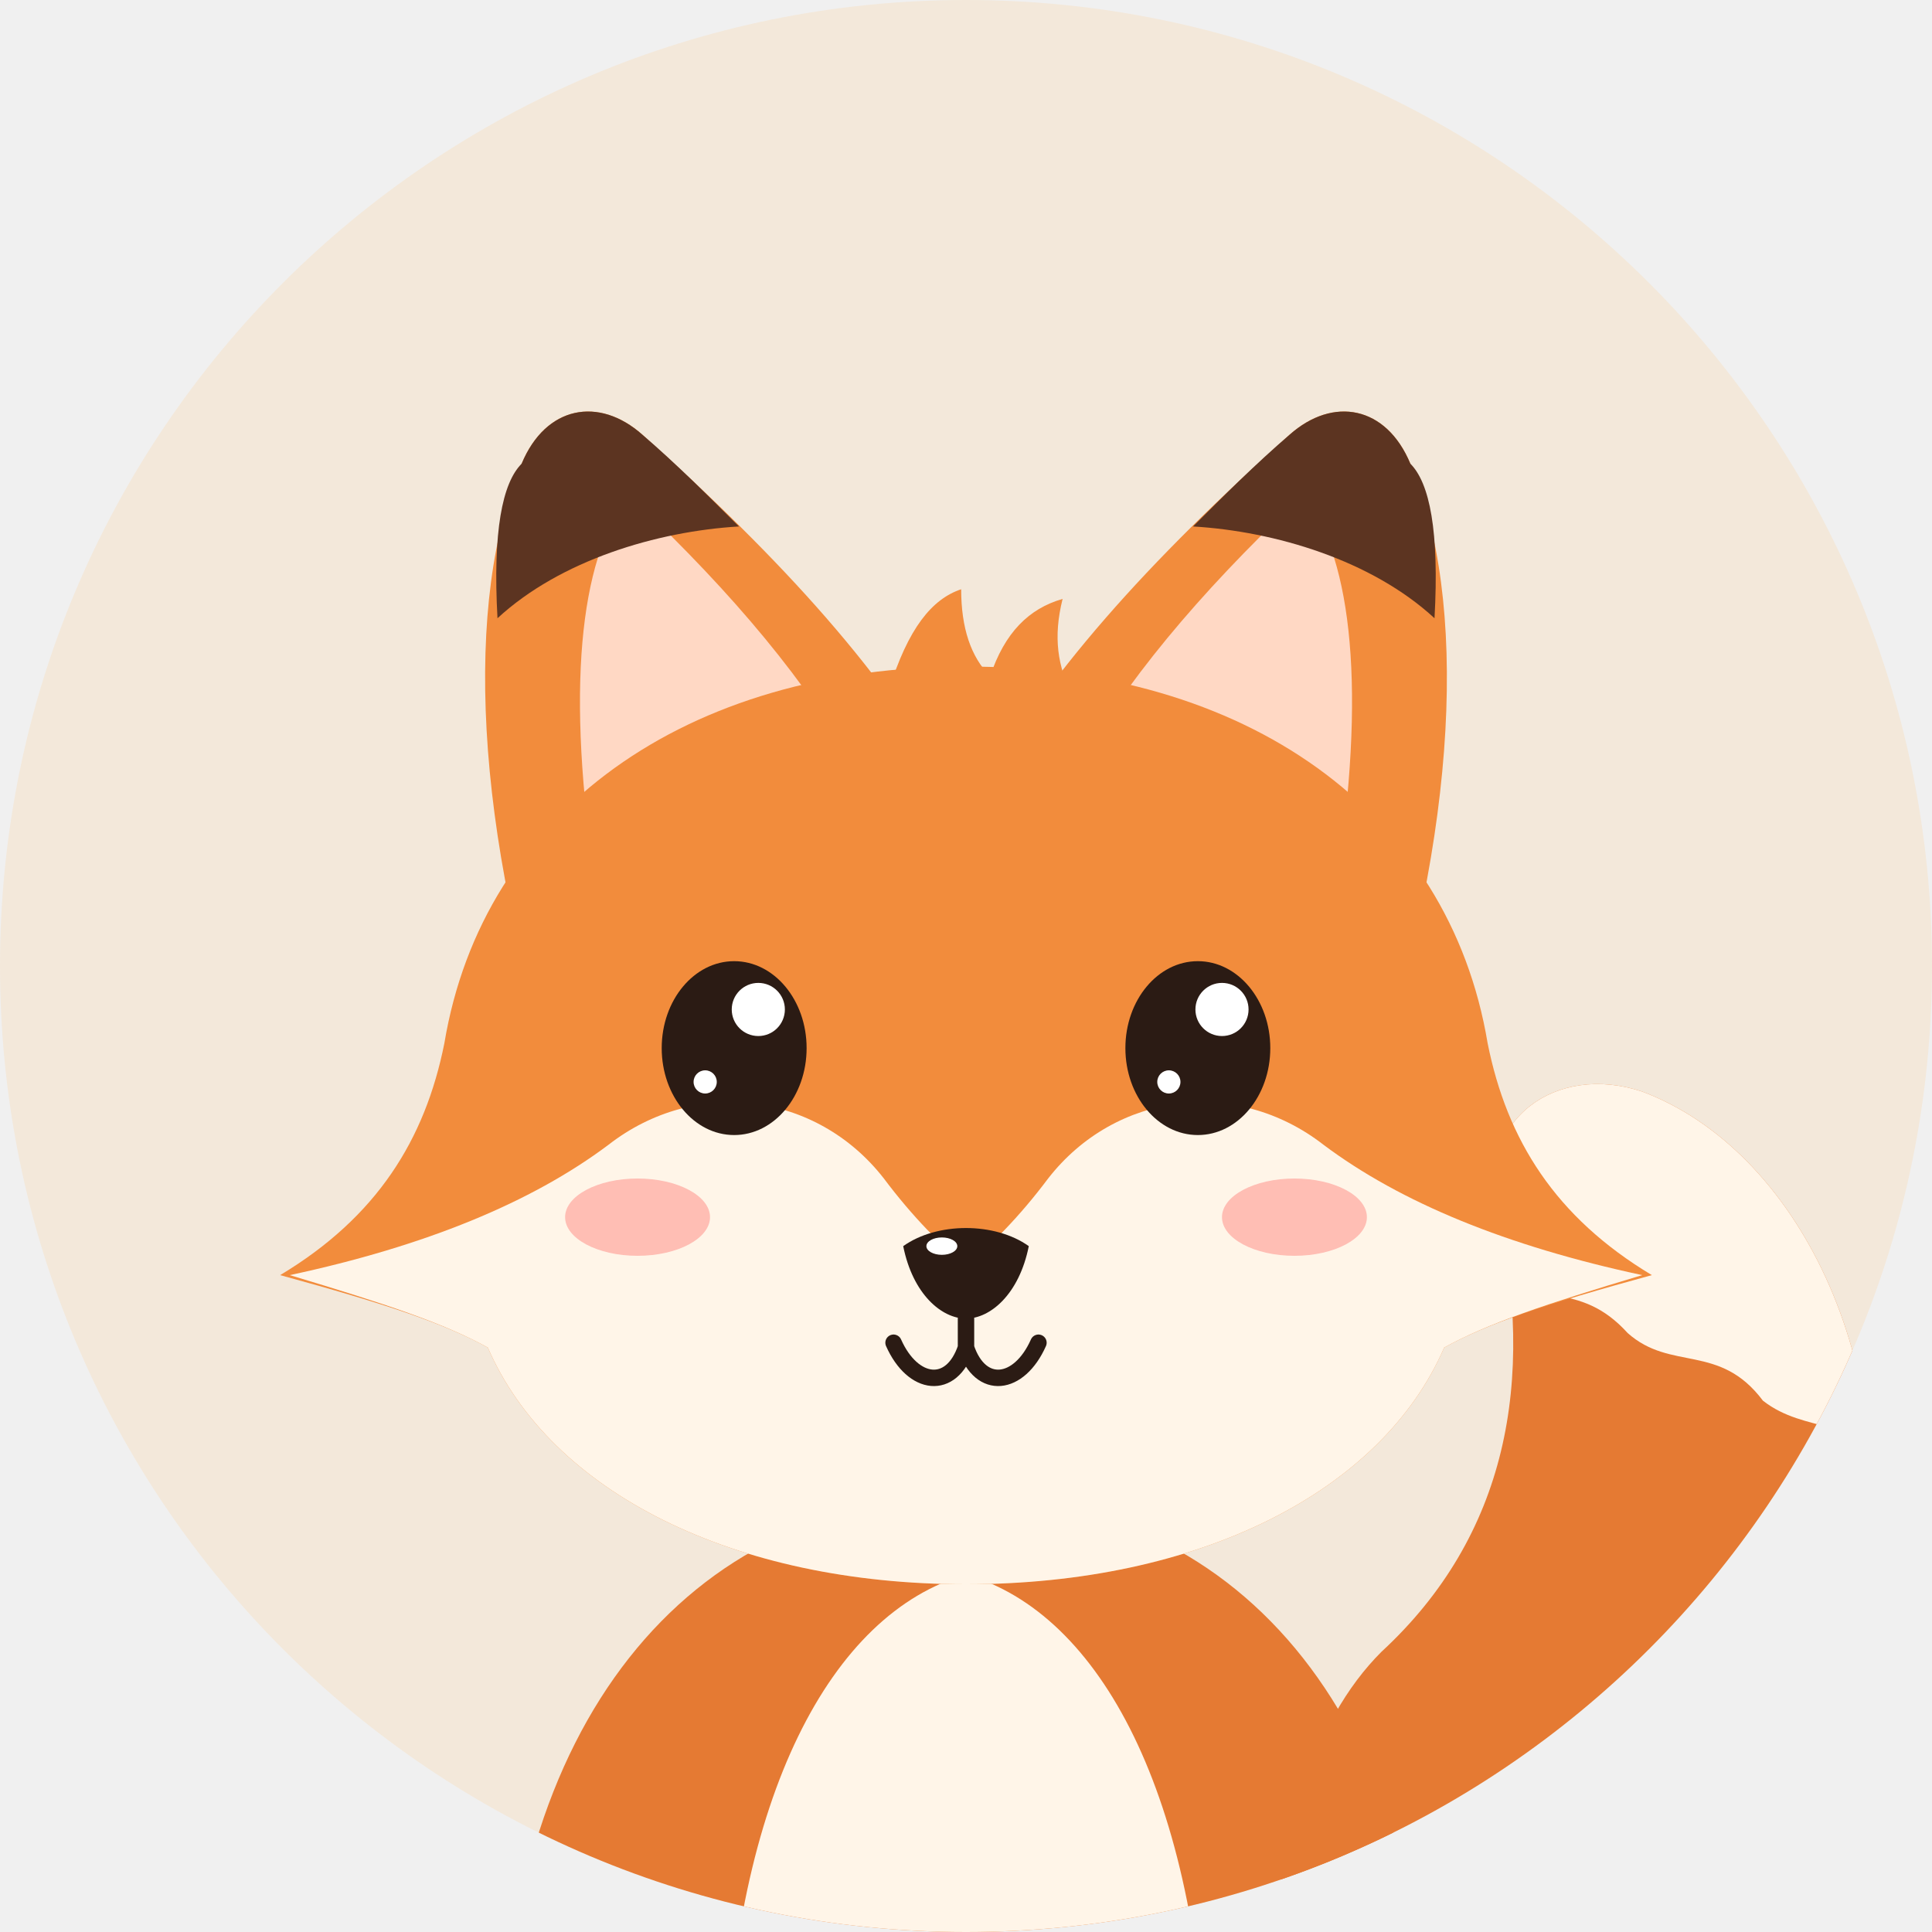
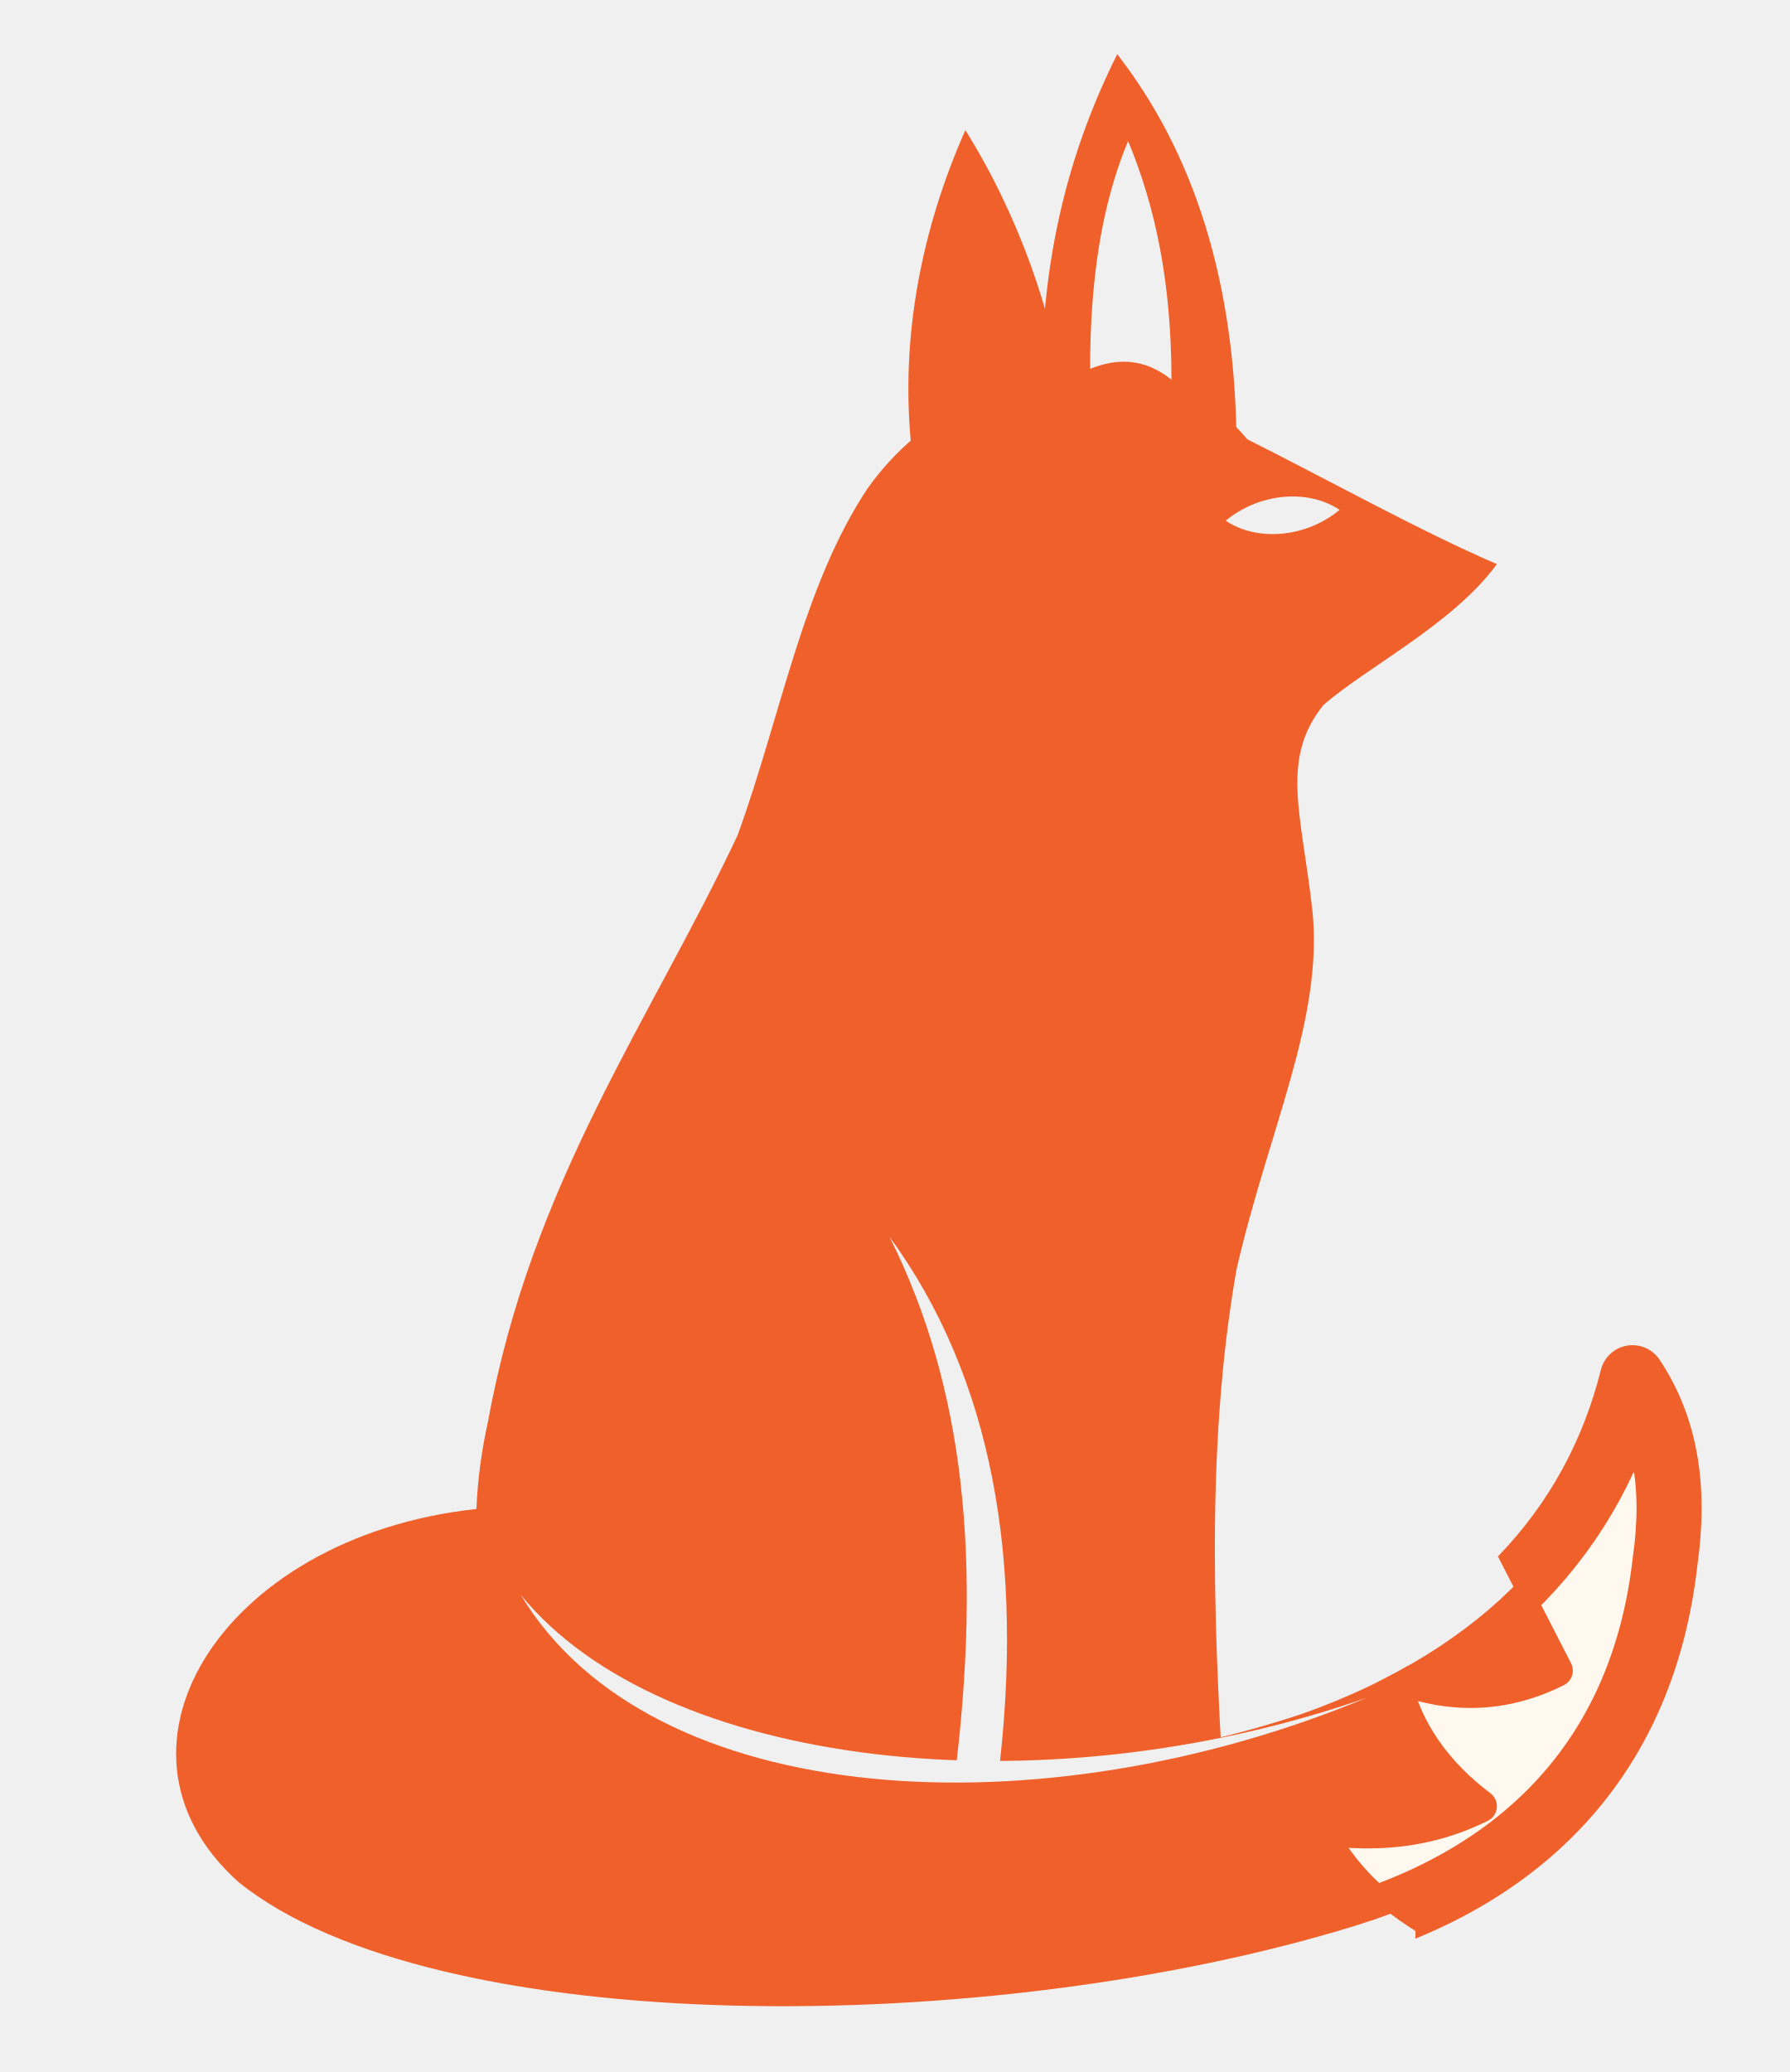
- <svg xmlns="http://www.w3.org/2000/svg" viewBox="0 0 400 400" width="400" height="400">
-   <style>.fx-o{fill:#f28c3c}.fx-o2{fill:#e57a33}.fx-c{fill:#fff5e8}.fx-in{fill:#ffd8c4}.fx-dk{fill:#5c3421}.fx-ink{fill:#2b1b14}.fx-hi{fill:#fff}.fx-blush{fill:#ff9f98;opacity:.65}.fx-line{fill:none;stroke:#2b1b14;stroke-width:3.4;stroke-linecap:round;stroke-linejoin:round}</style>
+ <svg xmlns="http://www.w3.org/2000/svg" viewBox="70 18 330 382" width="330" height="382">
+   <style>.fl-o{fill:#f0602a}.fl-tip{fill:#fff8ef}.fl-tip-line{fill:none;stroke:#f0602a;stroke-width:6;stroke-linejoin:round}.fl-tip-edge{stroke-width:12}.fl-lines,.fl-shine,.fl-ring{display:none}</style>
  <defs>
-     <clipPath id="fx-round">
-       <circle cx="200" cy="200" r="200" />
+     <clipPath id="fls-tail">
+       <path d="M 160 296 C 112 300 86 340 114 365 C 150 394 252 394 320 373 C 352 363 373 341 377 306 C 379 292 377 281 371 272 C 364 300 344 322 310 334 C 262 350 200 348 176 326 C 168 318 162 306 160 296 Z" />
    </clipPath>
+     <clipPath id="fls-tipzone">
+       <path d="M 318 250 L 420 250 L 420 420 L 314 420 C 322 402 331 388 331 374 C 323 369 317 363 313 355 C 325 357 335 355 343 351 C 335 345 329 337 327 327 C 337 331 347 331 357 326 Z" />
+     </clipPath>
+     <mask id="fls-cut" maskUnits="userSpaceOnUse" x="-100" y="-100" width="600" height="600">
+       <rect x="-100" y="-100" width="600" height="600" fill="#fff" />
+       <path class="fl-gap" d="M 166 312 C 192 344 262 352 322 331 C 262 356 190 352 166 312 Z" fill="#000" />
+       <path class="fl-gap" d="M 234 246 C 253 272 259 306 254 346 C 250 346 248 346 246 346 C 251 306 248 274 234 246 Z" fill="#000" />
+       <path class="fl-gap" d="M 271 86 C 271 70 273 56 278 44 C 283 56 286 70 286 88 C 281 84 276 84 271 86 Z" fill="#000" />
+       <path class="fl-eye" d="M 296 114 C 302 109 311 108 317 112 C 311 117 302 118 296 114 Z" fill="#000" />
+     </mask>
+     <mask id="fls-reveal" maskUnits="userSpaceOnUse" x="-100" y="-100" width="600" height="600">
+       <circle class="fl-reveal" cx="170" cy="330" r="520" fill="#fff" />
+     </mask>
+     <clipPath id="fls-shape">
+       <path d="M 346 122 C 332 116 314 106 300 99 C 294 92 286 86 276 86 C 256 86 240 94 230 108 C 218 126 214 150 206 172 C 190 206 168 236 160 280 C 152 316 166 346 198 354 L 296 354 C 294 322 292 286 298 252 C 304 226 314 206 312 186 C 310 168 306 158 314 148 C 322 141 338 133 346 122 Z" />
+       <path d="M 238 100 C 236 80 240 60 248 42 C 258 58 264 76 266 90 Z" />
+       <path d="M 262 90 C 262 68 266 48 276 28 C 290 46 298 70 298 101 C 290 95 282 91 262 90 Z" />
+       <path d="M 160 296 C 112 300 86 340 114 365 C 150 394 252 394 320 373 C 352 363 373 341 377 306 C 379 292 377 281 371 272 C 364 300 344 322 310 334 C 262 350 200 348 176 326 C 168 318 162 306 160 296 Z" />
+     </clipPath>
+     <linearGradient id="fls-shine" x1="0" y1="0" x2="1" y2="0">
+       <stop offset="0" stop-color="#fff" stop-opacity="0" />
+       <stop offset=".5" stop-color="#fff" stop-opacity=".55" />
+       <stop offset="1" stop-color="#fff" stop-opacity="0" />
+     </linearGradient>
  </defs>
-   <circle cx="200" cy="200" r="200" fill="#f3e8da" />
-   <g clip-path="url(#fx-round)">
-     <g transform="translate(0 12)">
-       <g class="fx-all">
-         <defs>
-           <clipPath id="fx-tail-clip">
-             <path d="M 262 420 C 318 414 376 378 386 318 C 394 270 372 226 340 214 C 322 208 306 220 310 238 C 318 274 312 306 286 330 C 272 344 262 370 262 420 Z" />
-           </clipPath>
-         </defs>
-         <g class="fx-tail">
-           <path class="fx-o2" d="M 262 420 C 318 414 376 378 386 318 C 394 270 372 226 340 214 C 322 208 306 220 310 238 C 318 274 312 306 286 330 C 272 344 262 370 262 420 Z" />
-           <path class="fx-c" clip-path="url(#fx-tail-clip)" d="M 280 150 L 420 150 L 420 300 C 410 296 402 290 393 293 C 384 281 374 285 365 278 C 356 266 346 272 337 264 C 327 253 318 258 300 252 Z" />
-         </g>
-         <path class="fx-o2" d="M 104 420 C 104 346 142 298 200 298 C 258 298 296 346 296 420 Z" />
-         <path class="fx-c" d="M 150 420 C 152 360 172 322 200 314 C 228 322 248 360 250 420 Z" />
-         <g class="fx-head">
-           <g class="fx-ear fx-ear-l">
-             <path class="fx-o" d="M 116 214 C 98 160 96 112 108 84 C 113 72 124 70 133 78 C 162 104 184 128 198 154 Z" />
-             <path class="fx-in" d="M 128 196 C 118 150 118 118 125 100 C 128 94 134 94 139 99 C 158 118 172 136 182 156 Z" />
-             <path class="fx-dk" d="M 103 116 C 102 98 104 88 108 84 C 113 72 124 70 133 78 C 140 84 147 91 153 97 C 136 98 116 104 103 116 Z" />
-           </g>
-           <g class="fx-ear fx-ear-r">
-             <path class="fx-o" d="M 284 214 C 302 160 304 112 292 84 C 287 72 276 70 267 78 C 238 104 216 128 202 154 Z" />
-             <path class="fx-in" d="M 272 196 C 282 150 282 118 275 100 C 272 94 266 94 261 99 C 242 118 228 136 218 156 Z" />
-             <path class="fx-dk" d="M 297 116 C 298 98 296 88 292 84 C 287 72 276 70 267 78 C 260 84 253 91 247 97 C 264 98 284 104 297 116 Z" />
-           </g>
-           <path class="fx-o" d="M 200 126 C 258 126 300 156 308 204 C 312 224 322 240 342 252 C 320 258 308 262 299 267 C 286 297 248 316 200 316 C 152 316 114 297 101 267 C 92 262 80 258 58 252 C 78 240 88 224 92 204 C 100 156 142 126 200 126 Z" />
-           <path class="fx-o" d="M 184 131 C 188 118 193 112 199 110 C 199 118 201 124 205 128 C 208 119 213 114 220 112 C 218 120 219 126 222 132 Z" />
-           <path class="fx-c" d="M 60 252 C 88 246 110 237 126 225 C 144 211 169 214 183 232 C 189 240 195 246 200 250 C 205 246 211 240 217 232 C 231 214 256 211 274 225 C 290 237 312 246 340 252 C 320 258 308 262 299 267 C 286 297 248 316 200 316 C 152 316 114 297 101 267 C 92 262 80 258 60 252 Z" />
-           <ellipse class="fx-blush" cx="132" cy="240" rx="15" ry="8" />
-           <ellipse class="fx-blush" cx="268" cy="240" rx="15" ry="8" />
-           <g class="fx-eyes">
-             <g class="fx-eye">
-               <ellipse class="fx-ink" cx="152" cy="205" rx="15" ry="18" />
-               <circle class="fx-hi" cx="157" cy="197" r="5.5" />
-               <circle class="fx-hi" cx="146" cy="212" r="2.4" />
-             </g>
-             <g class="fx-eye">
-               <ellipse class="fx-ink" cx="248" cy="205" rx="15" ry="18" />
-               <circle class="fx-hi" cx="253" cy="197" r="5.5" />
-               <circle class="fx-hi" cx="242" cy="212" r="2.4" />
-             </g>
-           </g>
-           <path class="fx-ink" d="M 187 246 C 194 241 206 241 213 246 C 211 256 205 261 200 261 C 195 261 189 256 187 246 Z" />
-           <ellipse class="fx-hi" cx="195" cy="246" rx="3.2" ry="1.8" />
-           <path class="fx-line" d="M 200 261 L 200 267 M 185 266 C 189 275 197 276 200 267 C 203 276 211 275 215 266" />
-         </g>
+   <circle class="fl-ring" cx="256" cy="224" r="150" />
+   <g class="fl-lines">
+     <path class="fl-line" pathLength="1" d="M 346 122 C 332 116 314 106 300 99 C 294 92 286 86 276 86 C 256 86 240 94 230 108 C 218 126 214 150 206 172 C 190 206 168 236 160 280 C 152 316 166 346 198 354 L 296 354 C 294 322 292 286 298 252 C 304 226 314 206 312 186 C 310 168 306 158 314 148 C 322 141 338 133 346 122 Z" />
+     <path class="fl-line" pathLength="1" d="M 238 100 C 236 80 240 60 248 42 C 258 58 264 76 266 90 Z" />
+     <path class="fl-line" pathLength="1" d="M 262 90 C 262 68 266 48 276 28 C 290 46 298 70 298 101 C 290 95 282 91 262 90 Z" />
+     <path class="fl-line" pathLength="1" d="M 160 296 C 112 300 86 340 114 365 C 150 394 252 394 320 373 C 352 363 373 341 377 306 C 379 292 377 281 371 272 C 364 300 344 322 310 334 C 262 350 200 348 176 326 C 168 318 162 306 160 296 Z" />
+   </g>
+   <g mask="url(#fls-reveal)">
+     <g class="fl-fill" mask="url(#fls-cut)">
+       <g class="fl-tail">
+         <path class="fl-o" d="M 160 296 C 112 300 86 340 114 365 C 150 394 252 394 320 373 C 352 363 373 341 377 306 C 379 292 377 281 371 272 C 364 300 344 322 310 334 C 262 350 200 348 176 326 C 168 318 162 306 160 296 Z" />
+         <path class="fl-tip" clip-path="url(#fls-tail)" d="M 318 250 L 420 250 L 420 420 L 314 420 C 322 402 331 388 331 374 C 323 369 317 363 313 355 C 325 357 335 355 343 351 C 335 345 329 337 327 327 C 337 331 347 331 357 326 Z" />
      </g>
+       <path class="fl-o" d="M 346 122 C 332 116 314 106 300 99 C 294 92 286 86 276 86 C 256 86 240 94 230 108 C 218 126 214 150 206 172 C 190 206 168 236 160 280 C 152 316 166 346 198 354 L 296 354 C 294 322 292 286 298 252 C 304 226 314 206 312 186 C 310 168 306 158 314 148 C 322 141 338 133 346 122 Z" />
+       <path class="fl-o" d="M 238 100 C 236 80 240 60 248 42 C 258 58 264 76 266 90 Z" />
+       <path class="fl-o fl-ear" d="M 262 90 C 262 68 266 48 276 28 C 290 46 298 70 298 101 C 290 95 282 91 262 90 Z" />
+     </g>
+   </g>
+   <g class="fl-tip-lines">
+     <path class="fl-tip-line" pathLength="1" clip-path="url(#fls-tail)" d="M 318 250 L 420 250 L 420 420 L 314 420 C 322 402 331 388 331 374 C 323 369 317 363 313 355 C 325 357 335 355 343 351 C 335 345 329 337 327 327 C 337 331 347 331 357 326 Z" />
+     <path class="fl-tip-line fl-tip-edge" pathLength="1" clip-path="url(#fls-tipzone)" d="M 160 296 C 112 300 86 340 114 365 C 150 394 252 394 320 373 C 352 363 373 341 377 306 C 379 292 377 281 371 272 C 364 300 344 322 310 334 C 262 350 200 348 176 326 C 168 318 162 306 160 296 Z" />
+   </g>
+   <g clip-path="url(#fls-shape)">
+     <g class="fl-shine">
+       <rect x="-160" y="0" width="120" height="400" fill="url(#fls-shine)" transform="skewX(-18)" />
    </g>
  </g>
</svg>
